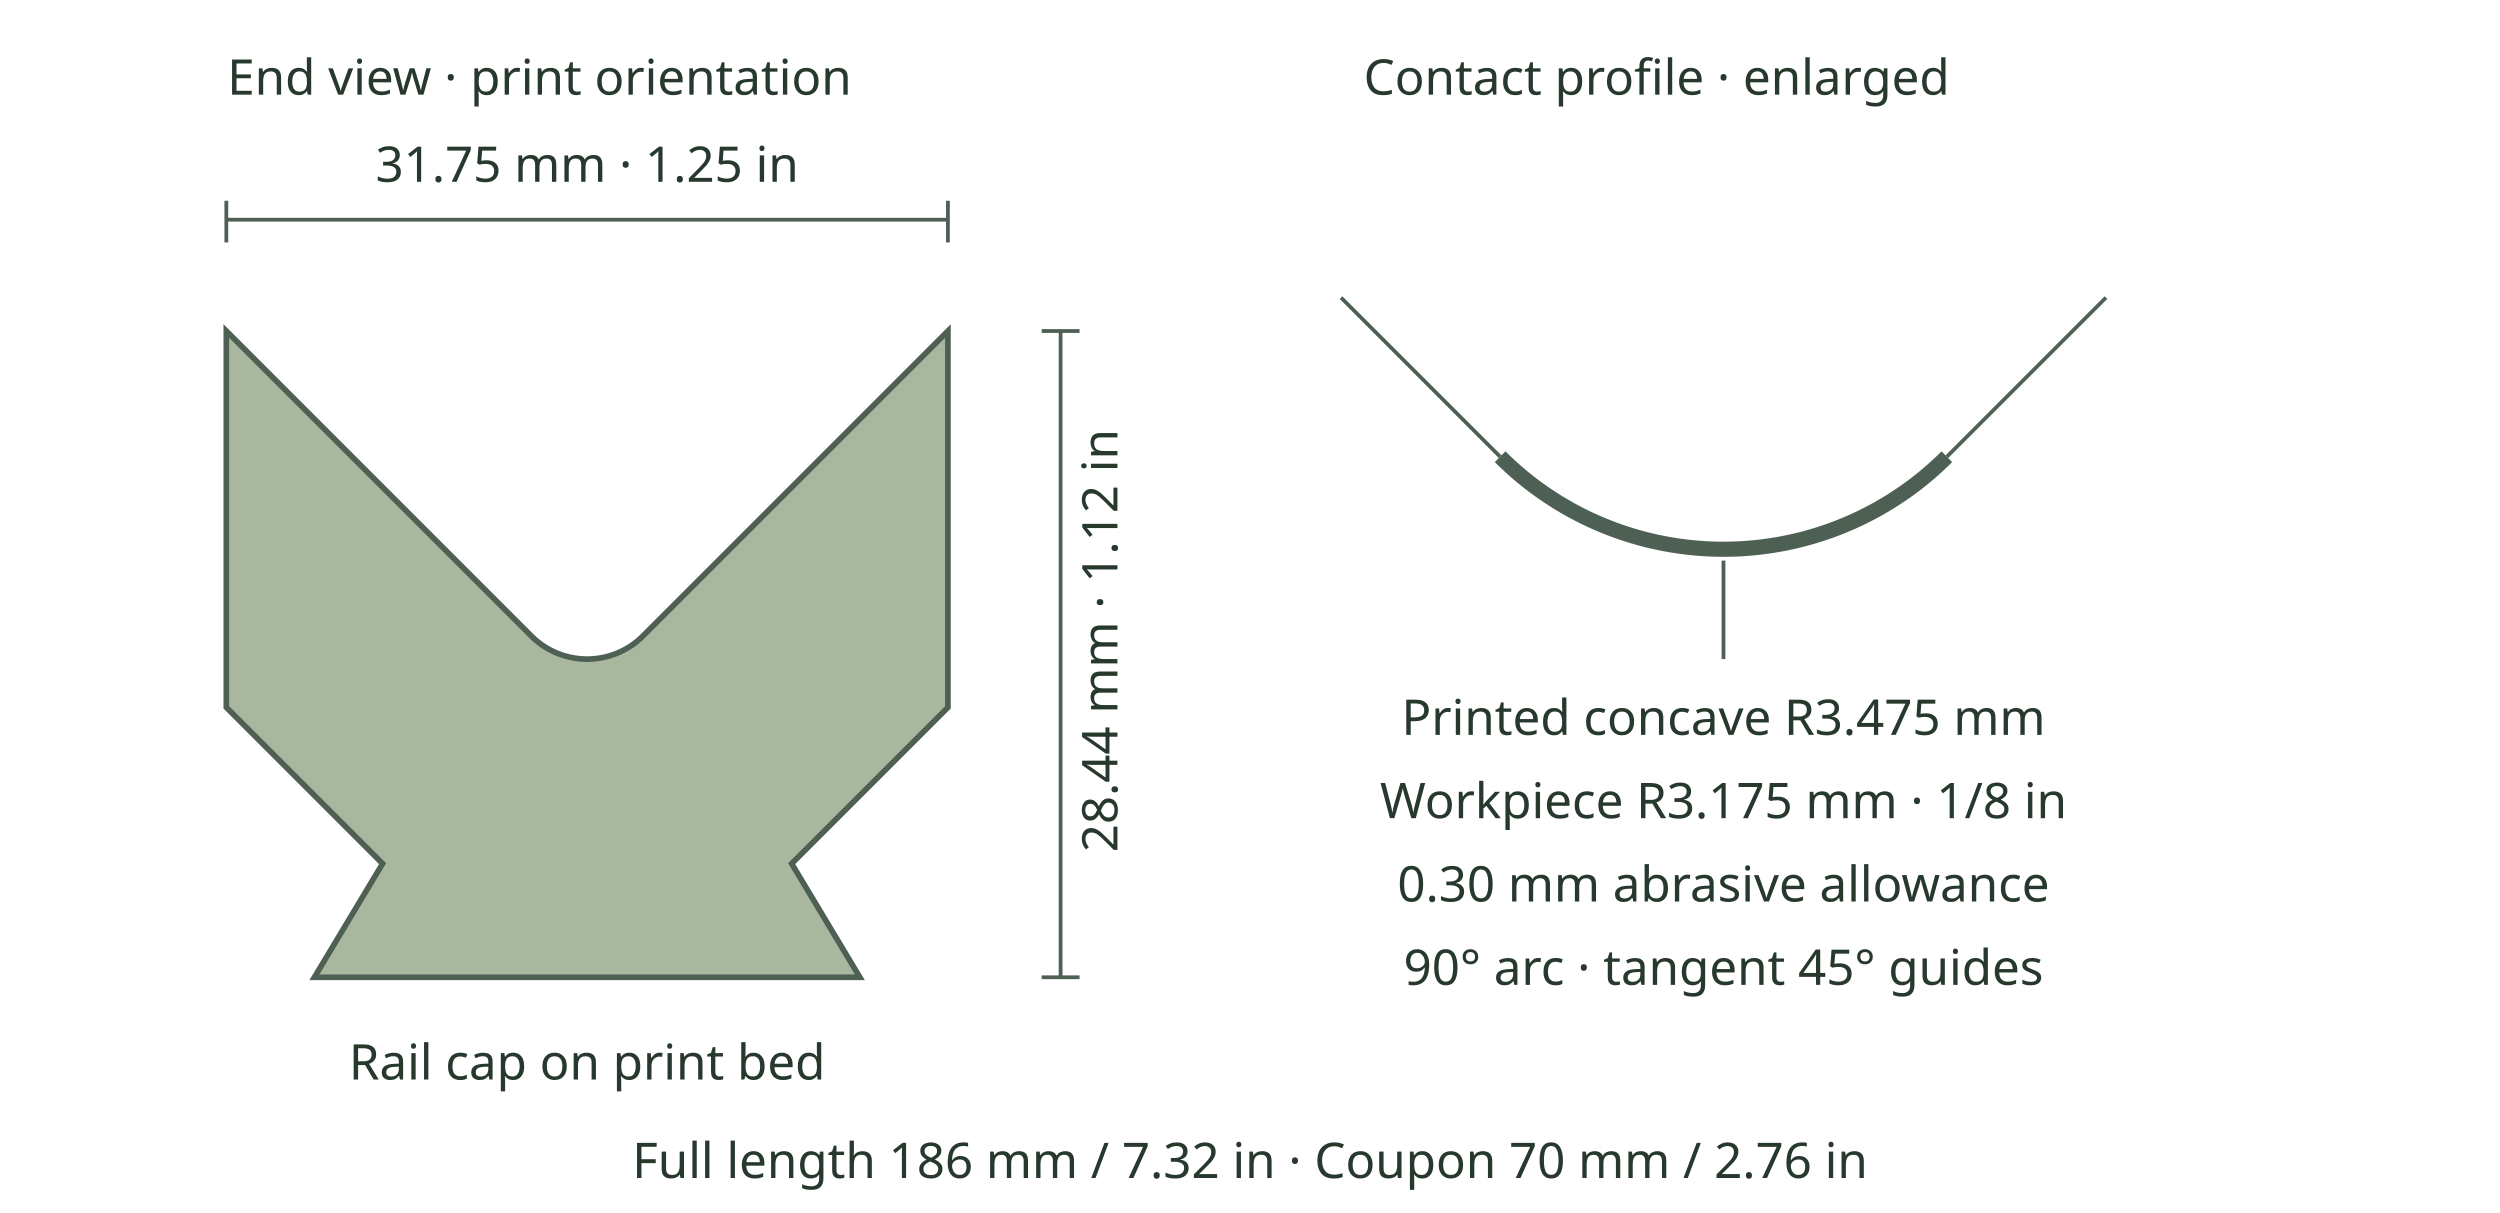
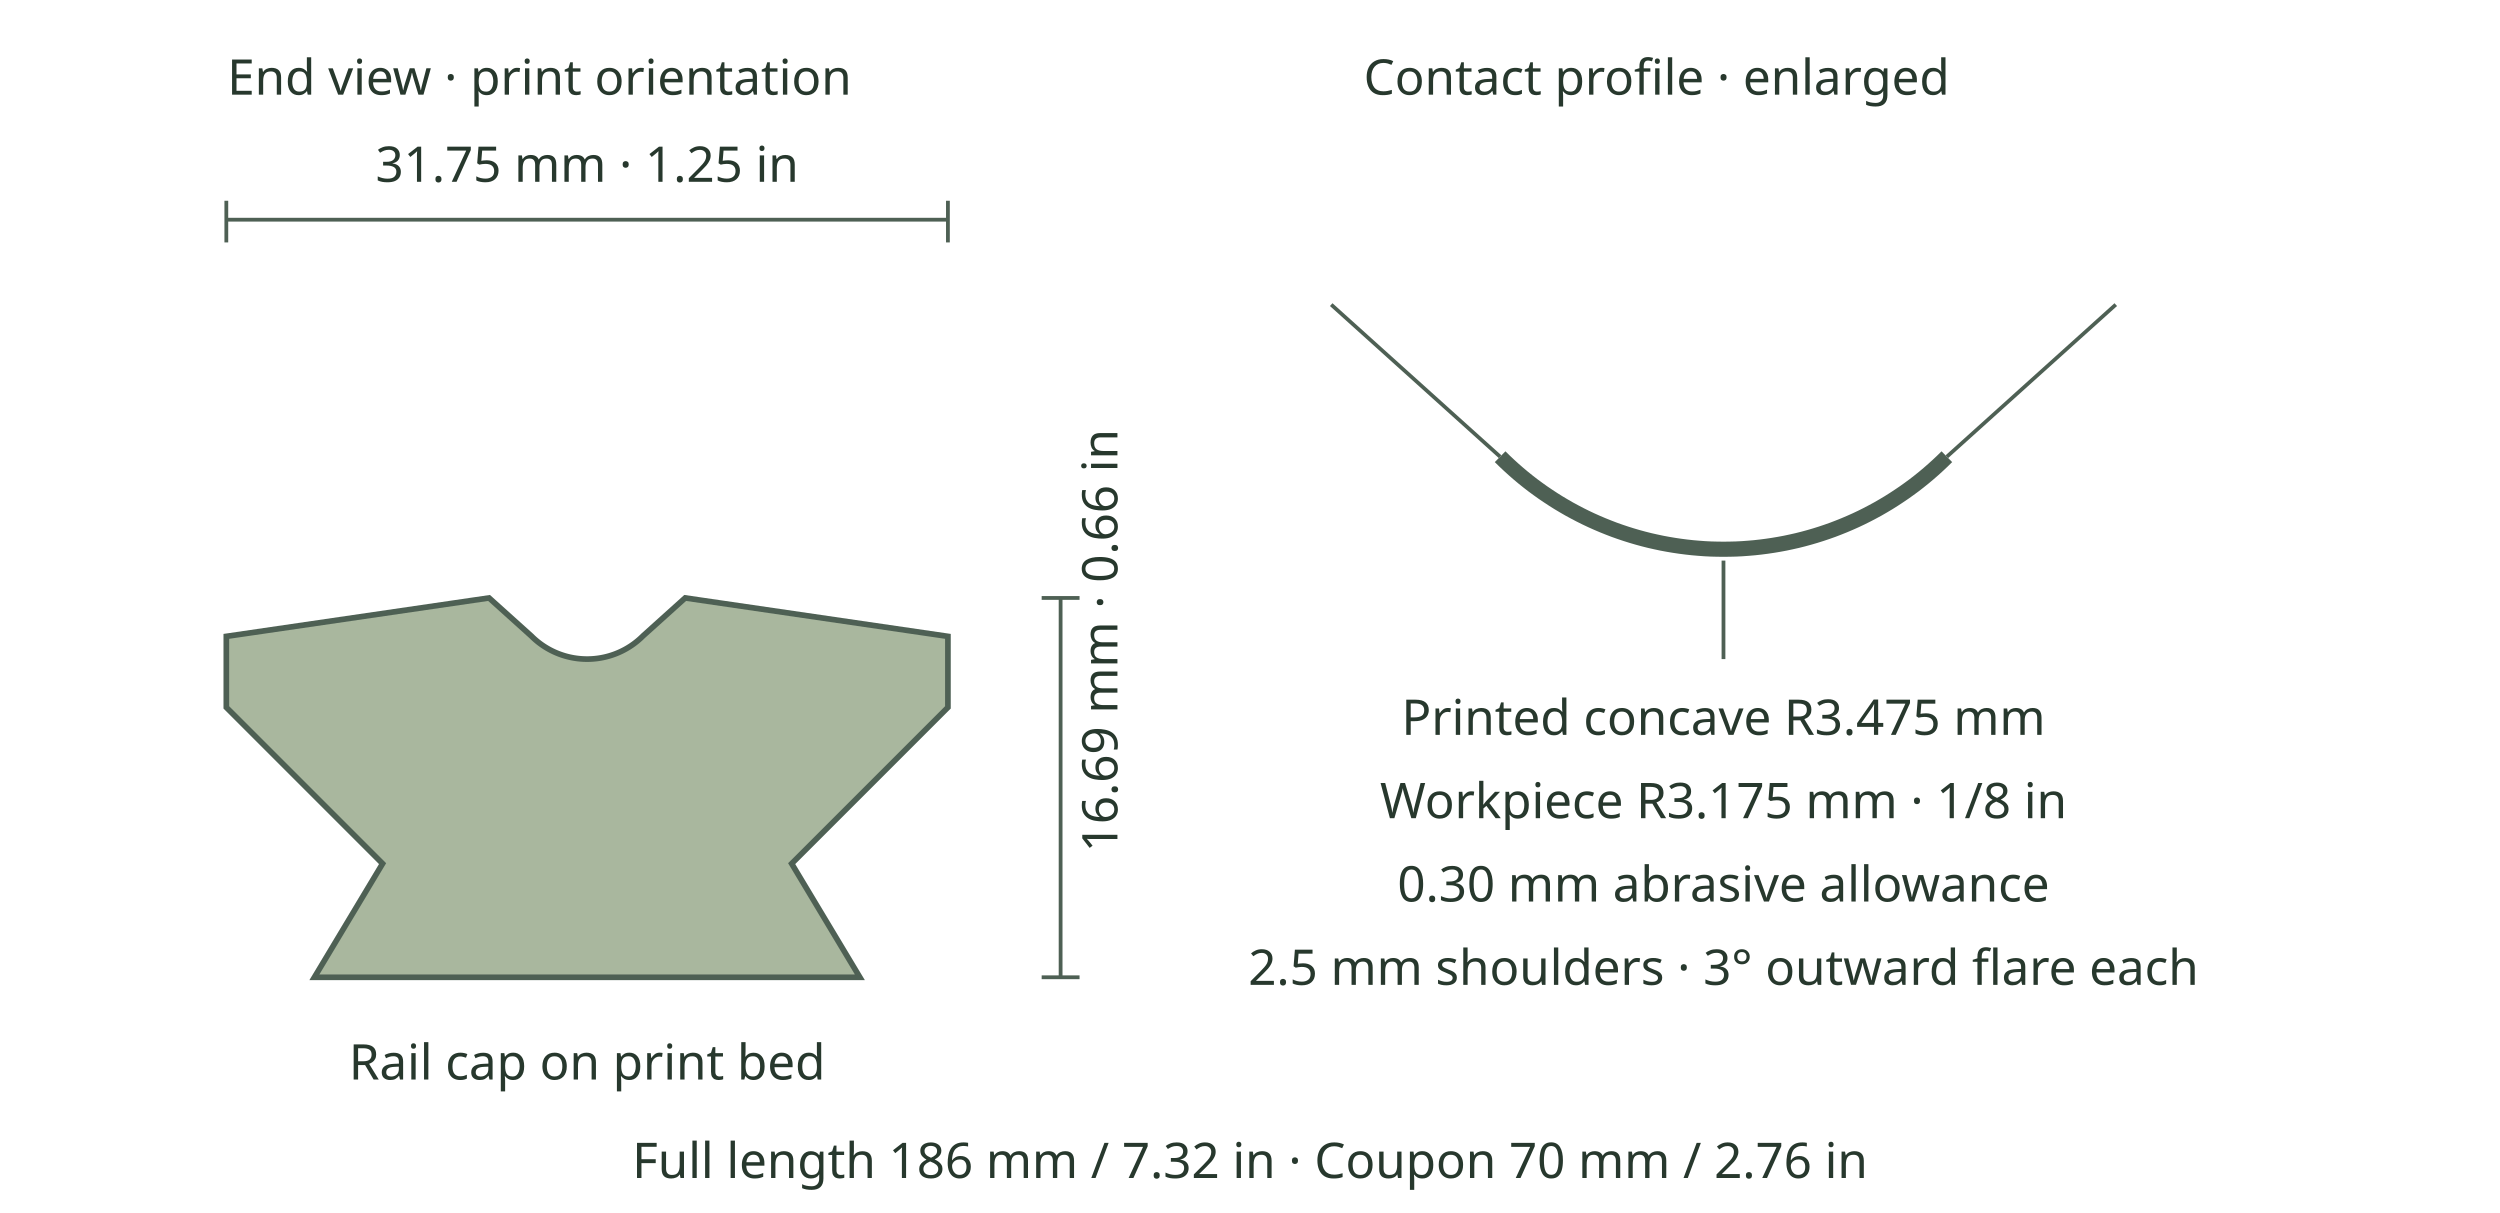
<svg xmlns="http://www.w3.org/2000/svg" viewBox="0 0 660 320" role="img" aria-label="Dimensioned shoe cross-section and quarter-round detail">
  <style>text{font:13px system-ui;fill:#27382d} .dim{fill:none;stroke:#4e6054;stroke-width:1} .small{font-size:11px}</style>
  <text x="60" y="25">End view · print orientation</text>
-   <polygon points="83.000,258.000 227.000,258.000 209.000,228.000 250.250,186.750 250.250,87.386 169.743,167.893 169.375,168.253 169.006,168.595 168.637,168.922 168.269,169.233 167.900,169.530 167.532,169.814 167.163,170.085 166.795,170.343 166.426,170.590 166.057,170.826 165.689,171.052 165.320,171.267 164.952,171.472 164.583,171.667 164.214,171.853 163.846,172.030 163.477,172.199 163.109,172.359 162.740,172.510 162.372,172.653 162.003,172.789 161.634,172.916 161.266,173.036 160.897,173.149 160.529,173.254 160.160,173.351 159.792,173.442 159.423,173.525 159.054,173.602 158.686,173.672 158.317,173.734 157.949,173.790 157.580,173.840 157.211,173.882 156.843,173.918 156.474,173.948 156.106,173.971 155.737,173.987 155.369,173.997 155.000,174.000 154.631,173.997 154.263,173.987 153.894,173.971 153.526,173.948 153.157,173.918 152.789,173.882 152.420,173.840 152.051,173.790 151.683,173.734 151.314,173.672 150.946,173.602 150.577,173.525 150.208,173.442 149.840,173.351 149.471,173.254 149.103,173.149 148.734,173.036 148.366,172.916 147.997,172.789 147.628,172.653 147.260,172.510 146.891,172.359 146.523,172.199 146.154,172.030 145.786,171.853 145.417,171.667 145.048,171.472 144.680,171.267 144.311,171.052 143.943,170.826 143.574,170.590 143.205,170.343 142.837,170.085 142.468,169.814 142.100,169.530 141.731,169.233 141.363,168.922 140.994,168.595 140.625,168.253 140.257,167.893 59.750,87.386 59.750,186.750 101.000,228.000" fill="#a9b79e" stroke="#4e6054" stroke-width="1.5" />
+   <polygon points="83.000,258.000 227.000,258.000 209.000,228.000 250.250,186.750 250.250,168.000 180.890,157.856 169.743,167.893 169.375,168.253 169.006,168.595 168.637,168.922 168.269,169.233 167.900,169.530 167.532,169.814 167.163,170.085 166.795,170.343 166.426,170.590 166.057,170.826 165.689,171.052 165.320,171.267 164.952,171.472 164.583,171.667 164.214,171.853 163.846,172.030 163.477,172.199 163.109,172.359 162.740,172.510 162.372,172.653 162.003,172.789 161.634,172.916 161.266,173.036 160.897,173.149 160.529,173.254 160.160,173.351 159.792,173.442 159.423,173.525 159.054,173.602 158.686,173.672 158.317,173.734 157.949,173.790 157.580,173.840 157.211,173.882 156.843,173.918 156.474,173.948 156.106,173.971 155.737,173.987 155.369,173.997 155.000,174.000 154.631,173.997 154.263,173.987 153.894,173.971 153.526,173.948 153.157,173.918 152.789,173.882 152.420,173.840 152.051,173.790 151.683,173.734 151.314,173.672 150.946,173.602 150.577,173.525 150.208,173.442 149.840,173.351 149.471,173.254 149.103,173.149 148.734,173.036 148.366,172.916 147.997,172.789 147.628,172.653 147.260,172.510 146.891,172.359 146.523,172.199 146.154,172.030 145.786,171.853 145.417,171.667 145.048,171.472 144.680,171.267 144.311,171.052 143.943,170.826 143.574,170.590 143.205,170.343 142.837,170.085 142.468,169.814 142.100,169.530 141.731,169.233 141.363,168.922 140.994,168.595 140.625,168.253 140.257,167.893 129.110,157.856 59.750,168.000 59.750,186.750 101.000,228.000" fill="#a9b79e" stroke="#4e6054" stroke-width="1.5" />
  <path class="dim" d="M59.75 58H250.25 M59.75 53V64 M250.25 53V64" />
  <text x="155" y="48" text-anchor="middle">31.75 mm · 1.25 in</text>
-   <path class="dim" d="M280 258V87.39 M275 258H285 M275 87.39H285" />
-   <text x="295" y="225" transform="rotate(-90 295 225)">28.44 mm · 1.12 in</text>
+   <path class="dim" d="M280 258V157.86 M275 258H285 M275 157.86H285" />
+   <text x="295" y="225" transform="rotate(-90 295 225)">16.69 mm · 0.66 in</text>
  <text x="155" y="285" text-anchor="middle">Rail cap on print bed</text>
  <text x="360" y="25">Contact profile · enlarged</text>
  <path d="M396.03,120.57 L397.20,121.72 L398.39,122.84 L399.60,123.94 L400.84,125.02 L402.09,126.07 L403.37,127.10 L404.66,128.10 L405.98,129.07 L407.31,130.02 L408.67,130.94 L410.04,131.84 L411.42,132.71 L412.83,133.55 L414.25,134.37 L415.69,135.15 L417.14,135.91 L418.60,136.64 L420.08,137.34 L421.58,138.01 L423.08,138.65 L424.60,139.26 L426.13,139.85 L427.68,140.40 L429.23,140.92 L430.79,141.41 L432.36,141.87 L433.94,142.30 L435.53,142.70 L437.13,143.06 L438.73,143.40 L440.34,143.70 L441.95,143.97 L443.57,144.21 L445.20,144.42 L446.83,144.60 L448.46,144.74 L450.09,144.86 L451.73,144.94 L453.36,144.98 L455.00,145.00 L456.64,144.98 L458.27,144.94 L459.91,144.86 L461.54,144.74 L463.17,144.60 L464.80,144.42 L466.43,144.21 L468.05,143.97 L469.66,143.70 L471.27,143.40 L472.87,143.06 L474.47,142.70 L476.06,142.30 L477.64,141.87 L479.21,141.41 L480.77,140.92 L482.32,140.40 L483.87,139.85 L485.40,139.26 L486.92,138.65 L488.42,138.01 L489.92,137.34 L491.40,136.64 L492.86,135.91 L494.31,135.15 L495.75,134.37 L497.17,133.55 L498.58,132.71 L499.96,131.84 L501.33,130.94 L502.69,130.02 L504.02,129.07 L505.34,128.10 L506.63,127.10 L507.91,126.07 L509.16,125.02 L510.40,123.94 L511.61,122.84 L512.80,121.72 L513.97,120.57" fill="none" stroke="#4e6054" stroke-width="4" />
-   <path d="M396.03 120.57l-42 -42 M513.97 120.57l42 -42" class="dim" />
+   <path d="M396.03 120.57L351.44 80.42 M513.97 120.57L558.56 80.42" class="dim" />
  <path d="M455 148V174" class="dim" />
  <text x="455" y="194" text-anchor="middle">Printed concave R3.475 mm</text>
  <text x="455" y="216" text-anchor="middle">Workpiece R3.175 mm · 1/8 in</text>
  <text x="455" y="238" text-anchor="middle">0.30 mm abrasive allowance</text>
-   <text x="455" y="260" text-anchor="middle">90° arc · tangent 45° guides</text>
+   <text x="455" y="260" text-anchor="middle">2.5 mm shoulders · 3° outward flare each</text>
  <text x="330" y="311" text-anchor="middle">Full length 186 mm / 7.32 in · Coupon 70 mm / 2.76 in</text>
</svg>
